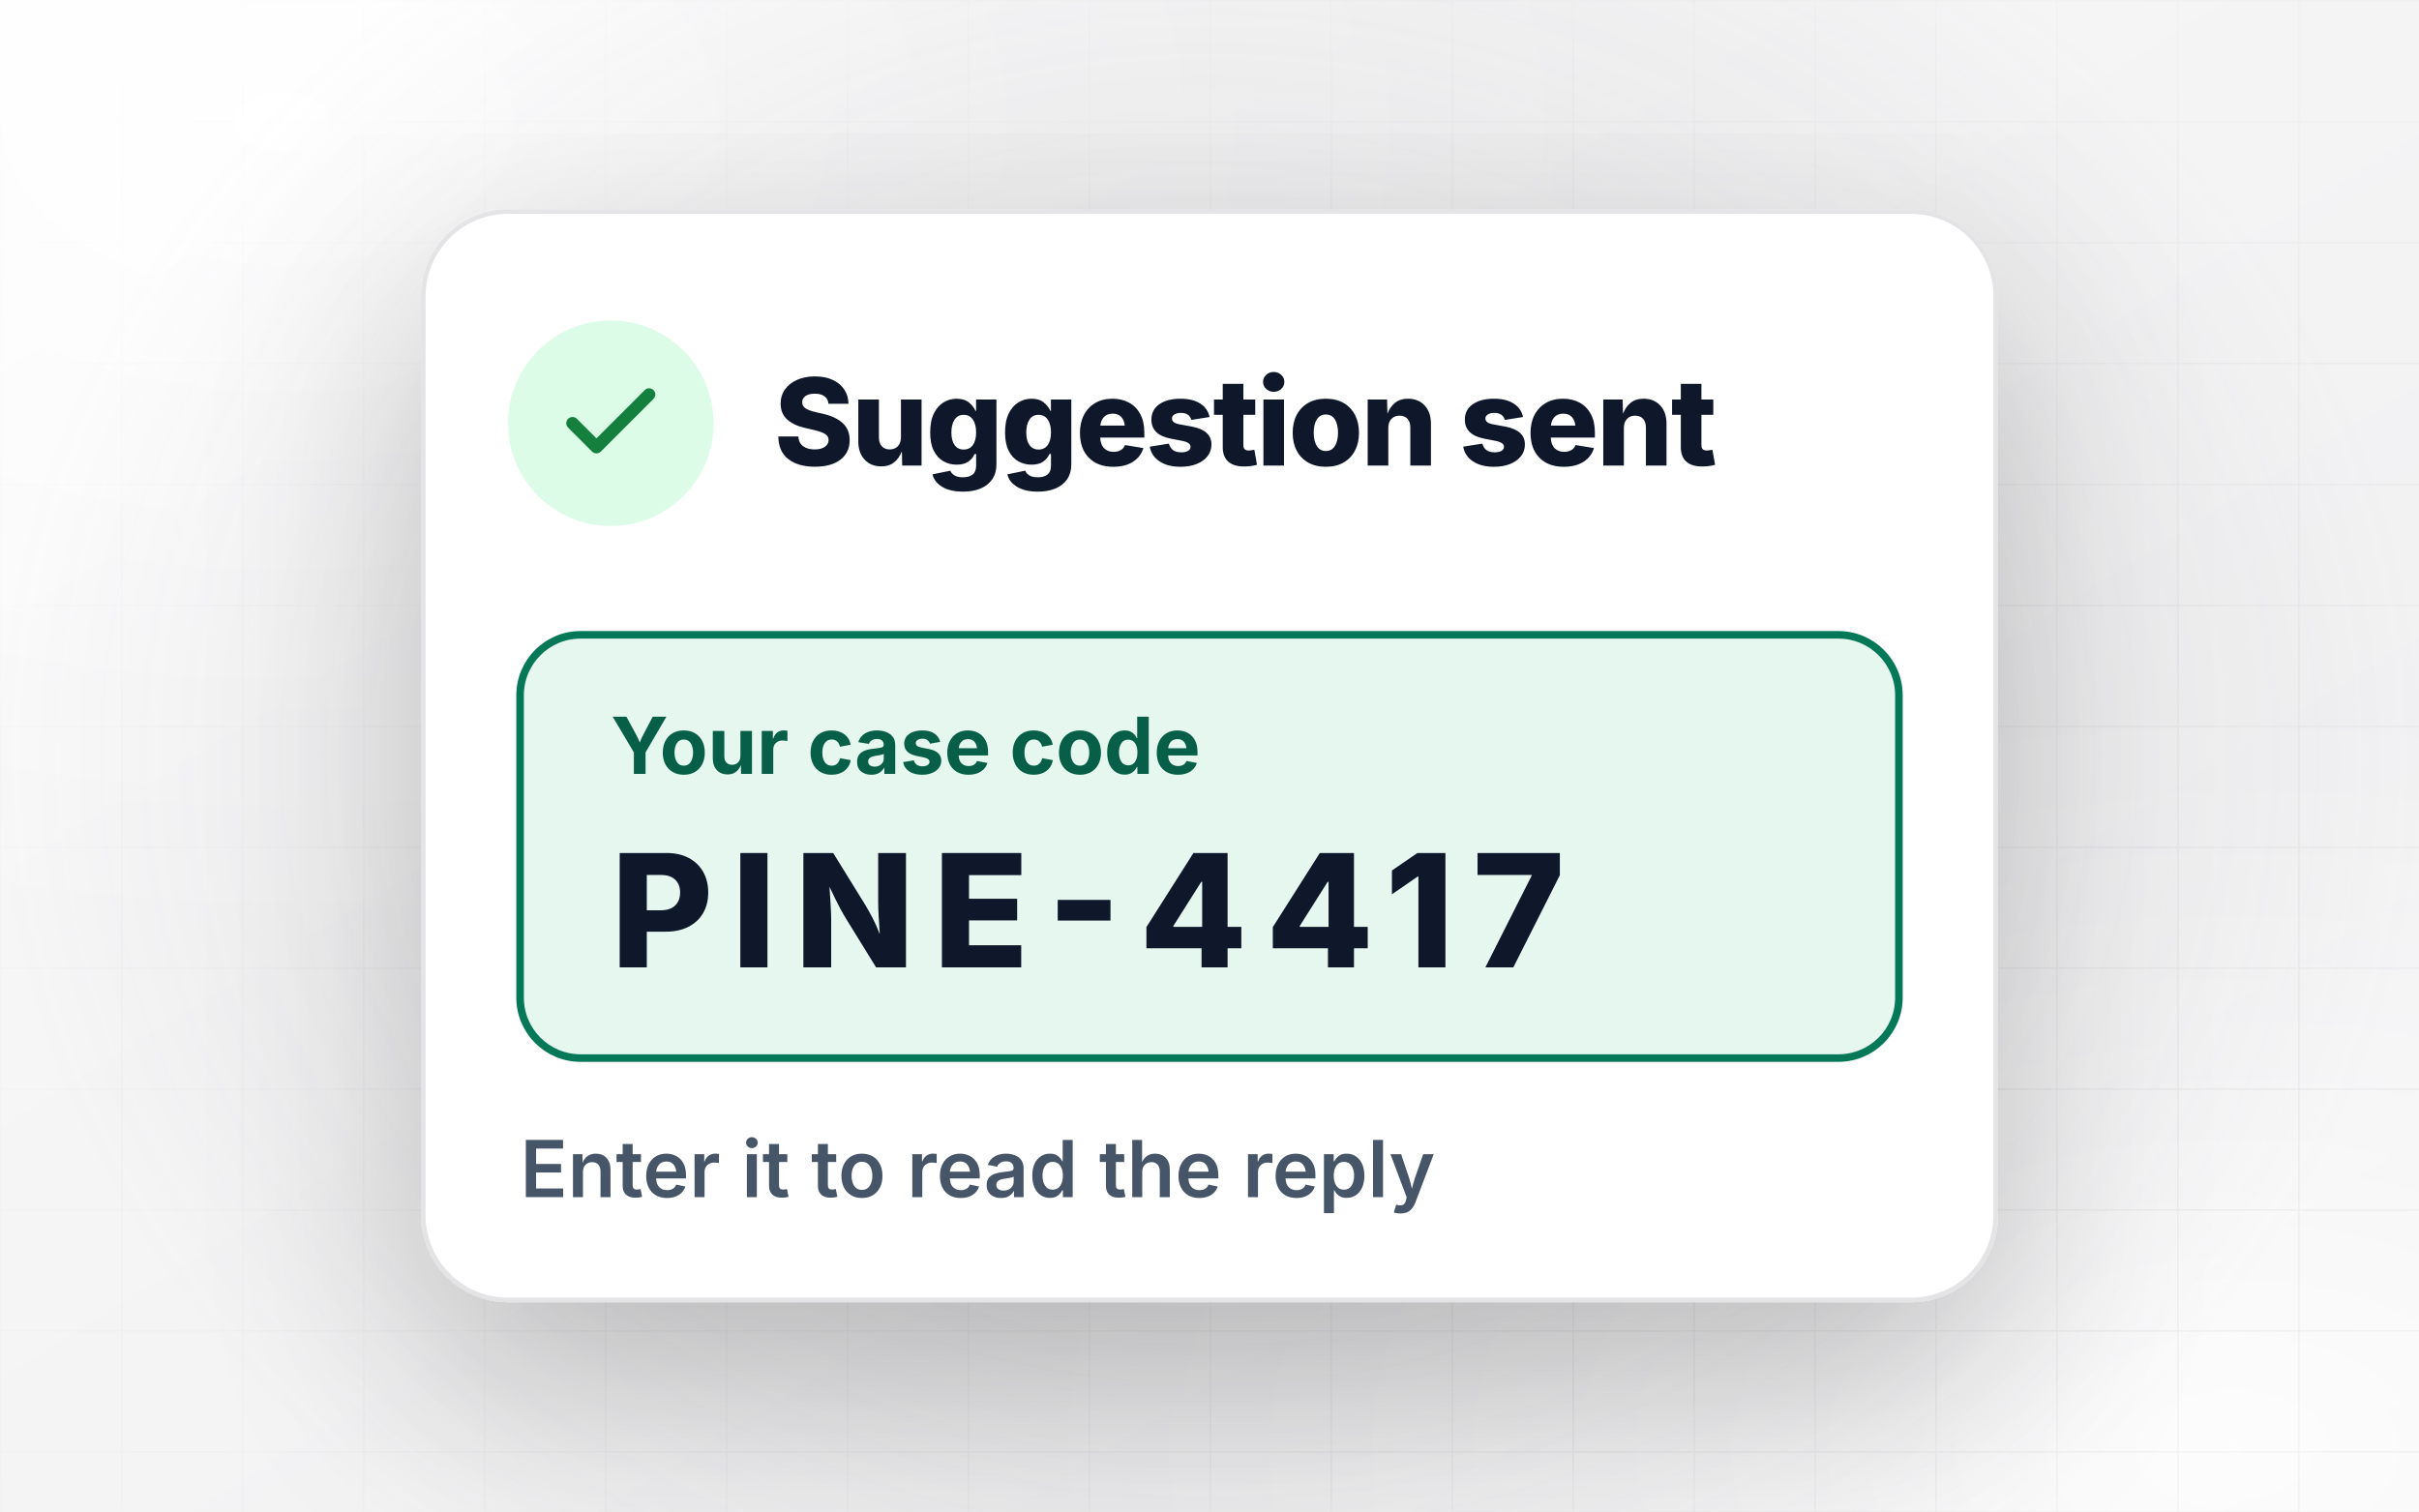
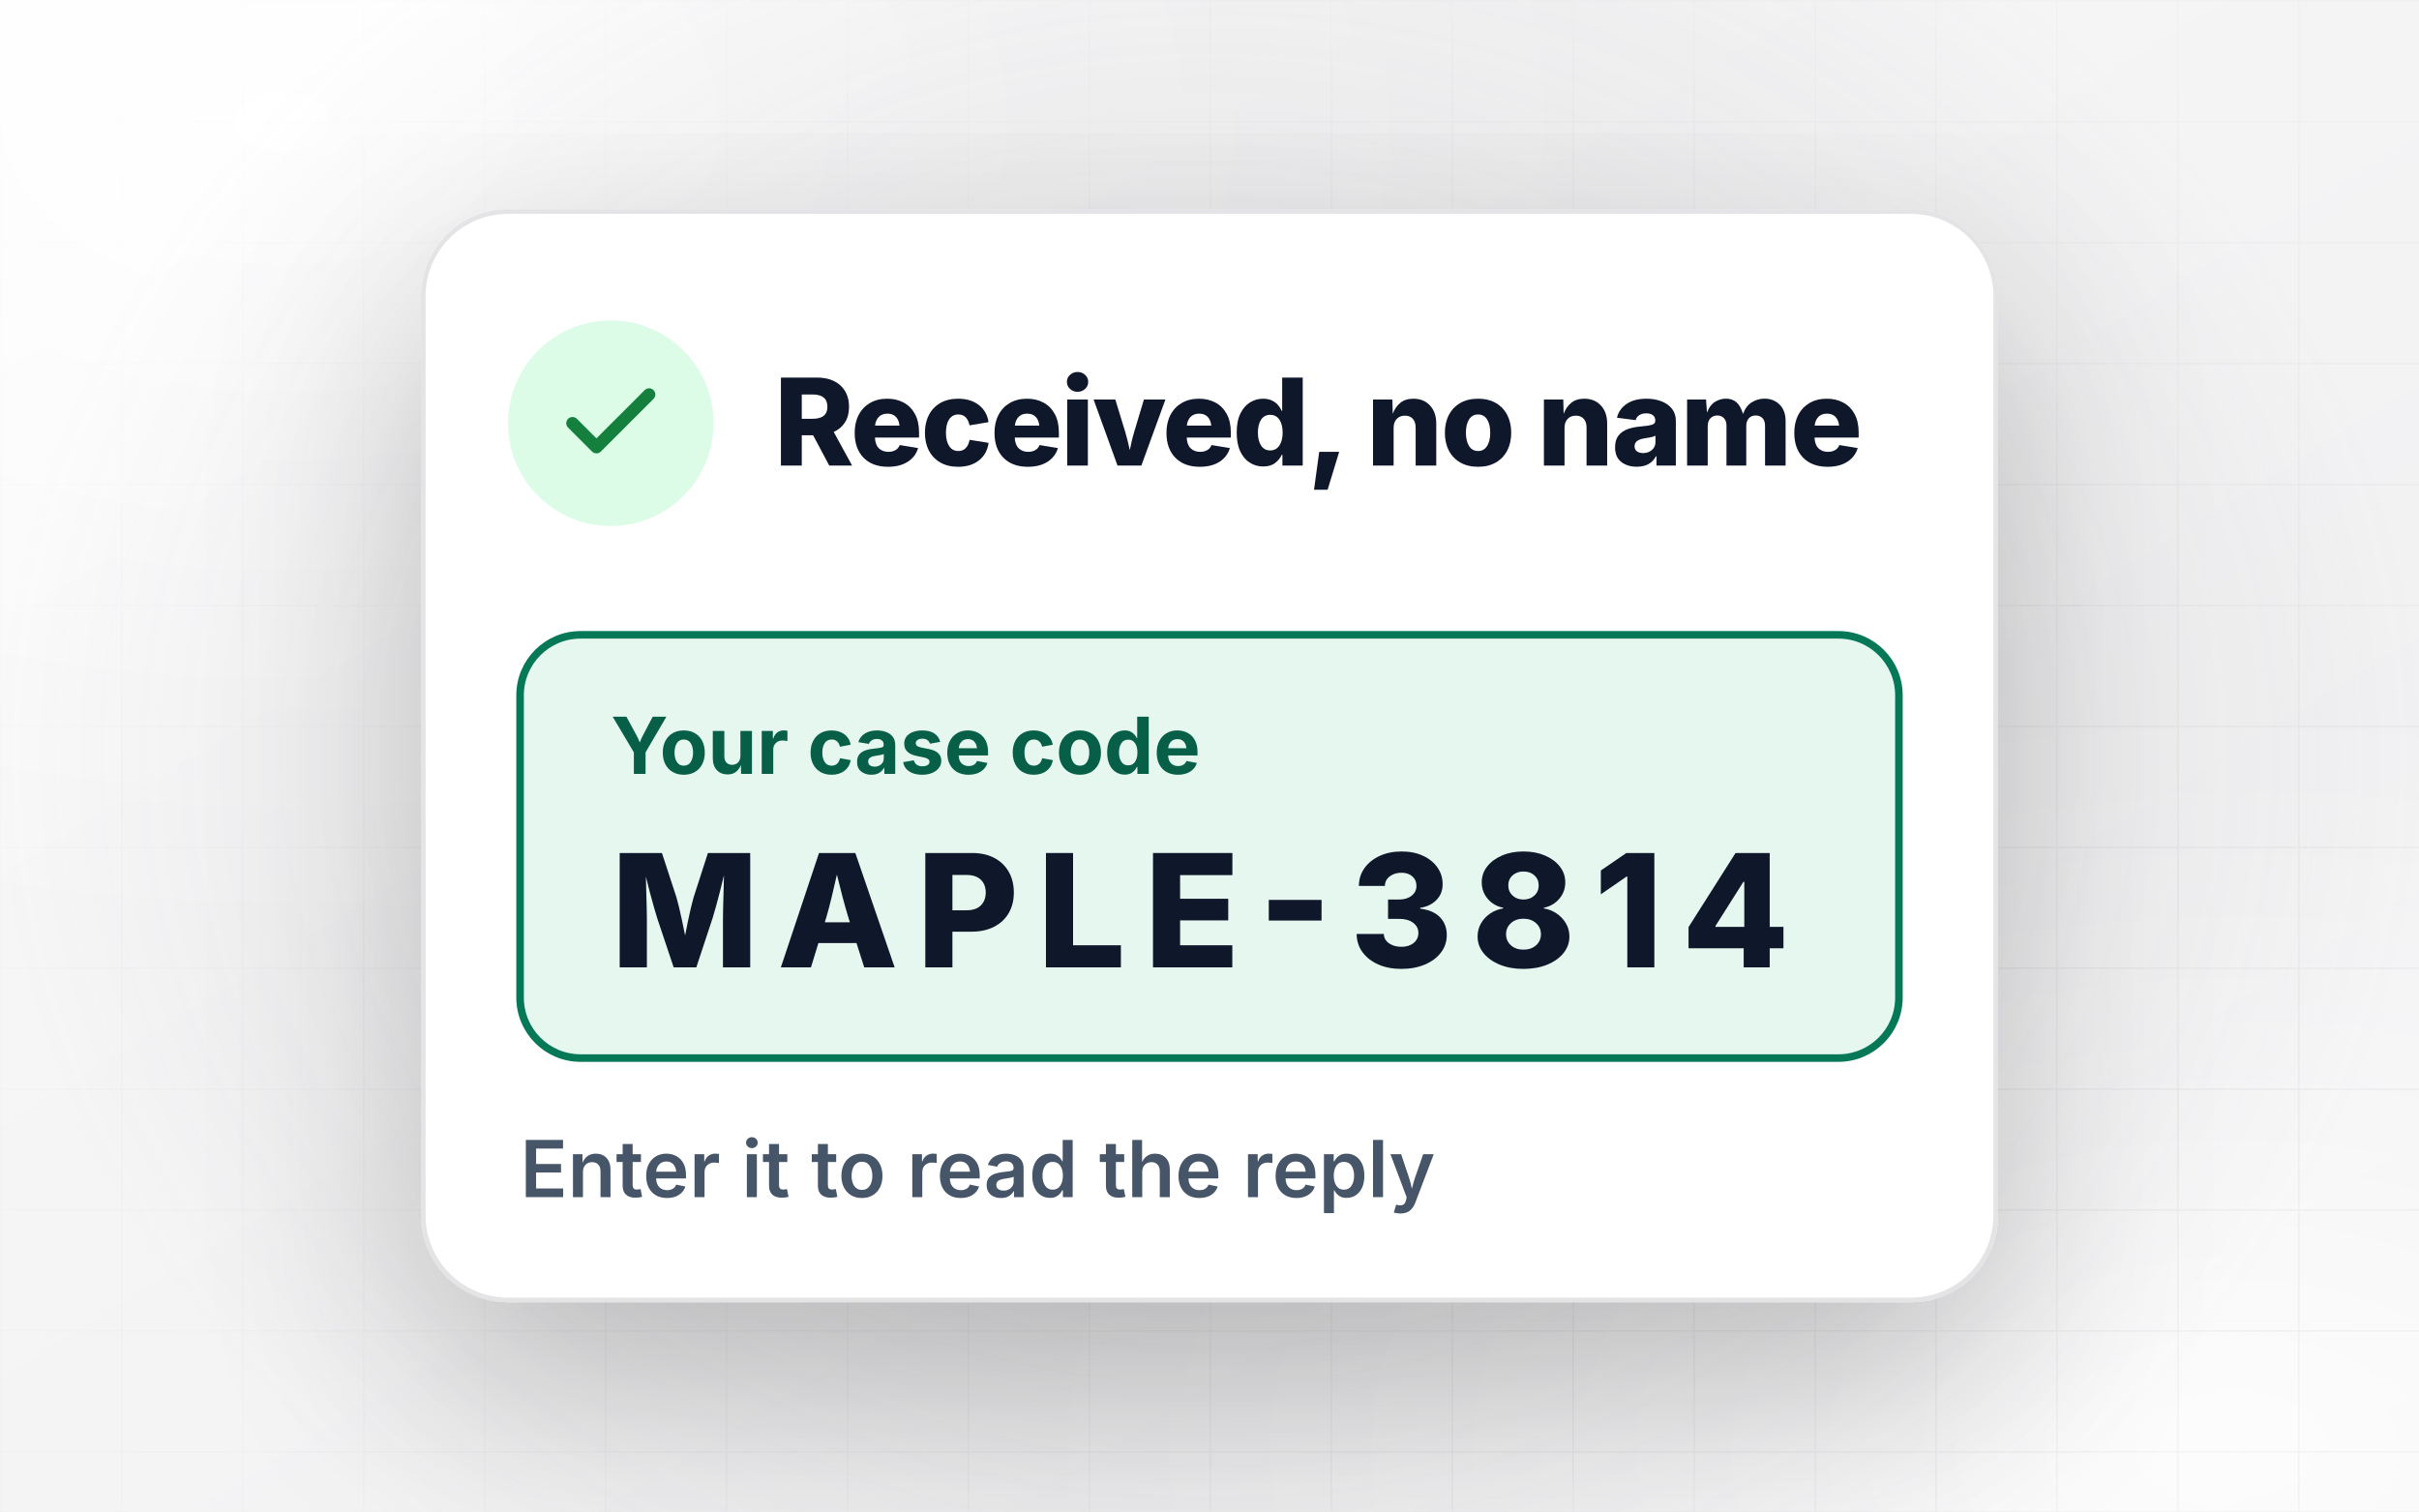
<svg xmlns="http://www.w3.org/2000/svg" xmlns:xlink="http://www.w3.org/1999/xlink" viewBox="0 0 800 500" width="800" height="500" role="img">
  <defs>
    <linearGradient id="bg" x1="0" y1="0" x2="1" y2="1">
      <stop offset="0" stop-color="#FAFAFA" />
      <stop offset="1" stop-color="#EEEEF0" />
    </linearGradient>
    <radialGradient id="glowA" cx="0.12" cy="0.08" r="0.55">
      <stop offset="0" stop-color="#FFFFFF" stop-opacity="0.95" />
      <stop offset="1" stop-color="#FFFFFF" stop-opacity="0" />
    </radialGradient>
    <radialGradient id="glowB" cx="0.92" cy="0.96" r="0.5">
      <stop offset="0" stop-color="#FFFFFF" stop-opacity="0.85" />
      <stop offset="1" stop-color="#FFFFFF" stop-opacity="0" />
    </radialGradient>
    <linearGradient id="gAcc" x1="0" y1="0" x2="1" y2="1">
      <stop offset="0" stop-color="#047857" />
      <stop offset="1" stop-color="#0F766E" />
    </linearGradient>
    <linearGradient id="gStroke" x1="0" y1="0" x2="1" y2="0">
      <stop offset="0" stop-color="#6EE7B7" />
      <stop offset="1" stop-color="#5EEAD4" />
    </linearGradient>
    <pattern id="grid" width="40" height="40" patternUnits="userSpaceOnUse">
      <path d="M40 0H0V40" fill="none" stroke="#52525B" stroke-opacity="0.07" stroke-width="1" />
    </pattern>
    <radialGradient id="fade" cx="0.5" cy="0.45" r="0.65">
      <stop offset="0" stop-color="#fff" stop-opacity="1" />
      <stop offset="1" stop-color="#fff" stop-opacity="0" />
    </radialGradient>
    <mask id="gridMask">
      <rect width="1200" height="800" fill="url(#fade)" />
    </mask>
    <filter id="e1" x="-10%" y="-10%" width="120%" height="140%">
      <feDropShadow dx="0" dy="1" stdDeviation="1.2" flood-color="#0F172A" flood-opacity="0.07" />
      <feDropShadow dx="0" dy="12" stdDeviation="18" flood-color="#18181B" flood-opacity="0.08" />
    </filter>
    <filter id="e2" x="-15%" y="-15%" width="130%" height="160%">
      <feDropShadow dx="0" dy="2" stdDeviation="3" flood-color="#0F172A" flood-opacity="0.10" />
      <feDropShadow dx="0" dy="28" stdDeviation="34" flood-color="#18181B" flood-opacity="0.20" />
    </filter>
    <radialGradient id="spot" cx="0.5" cy="0.5" r="0.5">
      <stop offset="0" stop-color="#71717A" stop-opacity="0.24" />
      <stop offset="1" stop-color="#71717A" stop-opacity="0" />
    </radialGradient>
-     <path id="g800_S" d="M691 -20Q411 -20 243.5 107.0Q76 234 72 492H411Q417 383 491.5 328.0Q566 273 687 273Q797 273 860.0 317.5Q923 362 923 433Q923 497 863.5 534.5Q804 572 682 600L524 637Q331 681 221.0 781.0Q111 881 111 1049Q111 1187 185.5 1290.5Q260 1394 391.0 1452.0Q522 1510 691 1510Q864 1510 991.0 1451.5Q1118 1393 1188.0 1288.5Q1258 1184 1260 1046H921Q914 1127 855.0 1172.0Q796 1217 690 1217Q584 1217 530.0 1176.0Q476 1135 476 1073Q476 1004 536.0 966.5Q596 929 696 907L825 877Q1041 829 1160.5 720.0Q1280 611 1280 432Q1280 220 1124.0 100.0Q968 -20 691 -20Z" />
-     <path id="g800_u" d="M503 -14Q327 -14 221.0 101.0Q115 216 115 406V1118H464V474Q464 380 512.5 326.5Q561 273 646 273Q732 273 784.5 327.5Q837 382 837 480V1118H1186V0H858L853 242Q808 125 723.0 55.5Q638 -14 503 -14Z" />
-     <path id="g800_g" d="M630 -442Q411 -442 276.0 -361.0Q141 -280 111 -149L414 -87Q429 -132 481.5 -165.5Q534 -199 628 -199Q735 -199 792.5 -151.0Q850 -103 850 -3V195H823Q792 119 718.5 67.0Q645 15 520 15Q397 15 295.5 72.5Q194 130 133.0 250.5Q72 371 72 559Q72 755 134.5 882.0Q197 1009 299.0 1070.5Q401 1132 519 1132Q652 1132 729.5 1067.0Q807 1002 839 926H849V1118H1194V25Q1194 -129 1122.5 -233.0Q1051 -337 924.0 -389.5Q797 -442 630 -442ZM639 271Q739 271 794.5 347.5Q850 424 850 560Q850 698 795.0 778.5Q740 859 639 859Q538 859 484.5 777.0Q431 695 431 560Q431 425 485.0 348.0Q539 271 639 271Z" />
+     <path id="g800_R" d="M116 0V1490H726Q978 1490 1123.5 1356.5Q1269 1223 1269 995Q1269 841 1201.5 733.0Q1134 625 1010 569L1321 0H934L661 513H469V0ZM469 792H652Q903 792 903 995Q903 1204 651 1204H469Z" />
    <path id="g800_e" d="M636 -21Q373 -21 222.5 132.5Q72 286 72 555Q72 727 139.5 857.0Q207 987 331.0 1059.5Q455 1132 623 1132Q780 1132 901.5 1066.5Q1023 1001 1092.5 873.5Q1162 746 1162 562V474H415Q420 353 481.5 292.5Q543 232 642 232Q712 232 763.0 261.5Q814 291 835 347L1146 296Q1104 151 971.5 65.0Q839 -21 636 -21ZM417 677H831Q821 772 769.0 825.5Q717 879 626 879Q534 879 480.5 824.5Q427 770 417 677Z" />
-     <path id="g800_s" d="M586 -21Q371 -21 232.5 69.5Q94 160 65 320L389 371Q410 298 460.0 261.0Q510 224 599 224Q672 224 714.0 249.5Q756 275 756 317Q756 390 619 417L424 455Q93 518 93 777Q93 944 226.5 1038.0Q360 1132 585 1132Q795 1132 922.0 1049.0Q1049 966 1078 822L770 773Q736 892 591 892Q528 892 484.5 866.5Q441 841 441 798Q441 764 468.0 738.5Q495 713 567 699L781 659Q1110 597 1110 357Q1110 242 1042.5 157.0Q975 72 857.0 25.5Q739 -21 586 -21Z" />
-     <path id="g800_t" d="M718 1118V859H517V342Q517 255 606 255Q624 255 656.5 259.5Q689 264 703 267L748 13Q689 -4 634.0 -10.0Q579 -16 530 -16Q352 -16 260.0 67.5Q168 151 168 311V859H20V1118H168V1384H517V1118Z" />
+     <path id="g800_c" d="M634 -21Q459 -21 333.0 51.5Q207 124 139.5 253.5Q72 383 72 555Q72 727 139.5 857.0Q207 987 333.0 1059.5Q459 1132 634 1132Q848 1132 985.5 1025.0Q1123 918 1149 735L827 681Q810 769 762.5 817.0Q715 865 638 865Q538 865 483.0 783.5Q428 702 428 557Q428 413 483.0 329.5Q538 246 638 246Q715 246 763.5 296.0Q812 346 828 436L1150 384Q1124 196 987.0 87.5Q850 -21 634 -21Z" />
    <path id="g800_i" d="M115 0V1118H464V0ZM289 1249Q215 1249 162.0 1298.0Q109 1347 109 1417Q109 1487 162.0 1536.0Q215 1585 289 1585Q364 1585 417.0 1536.0Q470 1487 470 1417Q470 1347 417.0 1298.0Q364 1249 289 1249Z" />
+     <path id="g800_v" d="M427 0 22 1118H390L557 571Q580 496 598.5 419.0Q617 342 635 261Q651 342 669.0 418.5Q687 495 710 571L874 1118H1238L831 0Z" />
+     <path id="g800_d" d="M520 -16Q396 -16 294.0 48.5Q192 113 132.0 240.5Q72 368 72 558Q72 754 134.5 881.0Q197 1008 298.5 1070.0Q400 1132 517 1132Q606 1132 669.0 1101.5Q732 1071 772.5 1023.5Q813 976 834 926H842V1490H1190V0H846V181H834Q801 105 724.5 44.5Q648 -16 520 -16ZM639 256Q738 256 794.0 338.5Q850 421 850 558Q850 697 794.5 778.0Q739 859 639 859Q538 859 484.5 776.5Q431 694 431 558Q431 422 484.5 339.0Q538 256 639 256Z" />
+     <path id="g800_comma" d="M116 -410 204 232H542L346 -410Z" />
+     <path id="g800_n" d="M464 638V0H115V1118H443L449 877Q493 993 578.0 1062.5Q663 1132 799 1132Q974 1132 1080.0 1017.0Q1186 902 1186 712V0H837V644Q837 738 789.0 791.5Q741 845 655 845Q570 845 517.0 790.5Q464 736 464 638Z" />
    <path id="g800_o" d="M634 -21Q459 -21 333.0 51.5Q207 124 139.5 253.5Q72 383 72 555Q72 727 139.5 857.0Q207 987 333.0 1059.5Q459 1132 634 1132Q809 1132 934.5 1059.5Q1060 987 1127.5 857.0Q1195 727 1195 555Q1195 383 1127.5 253.5Q1060 124 934.5 51.5Q809 -21 634 -21ZM634 246Q734 246 787.0 331.5Q840 417 840 557Q840 697 787.0 781.0Q734 865 634 865Q534 865 481.0 781.0Q428 697 428 557Q428 417 481.0 331.5Q534 246 634 246Z" />
-     <path id="g800_n" d="M464 638V0H115V1118H443L449 877Q493 993 578.0 1062.5Q663 1132 799 1132Q974 1132 1080.0 1017.0Q1186 902 1186 712V0H837V644Q837 738 789.0 791.5Q741 845 655 845Q570 845 517.0 790.5Q464 736 464 638Z" />
+     <path id="g800_a" d="M428 -20Q267 -20 163.5 62.0Q60 144 60 310Q60 434 117.0 507.0Q174 580 268.5 615.0Q363 650 476 660Q618 672 679.5 689.5Q741 707 741 759V763Q741 821 700.5 852.5Q660 884 589 884Q516 884 469.0 853.0Q422 822 408 769L92 810Q125 953 253.5 1042.5Q382 1132 592 1132Q731 1132 843.5 1089.0Q956 1046 1022.5 962.5Q1089 879 1089 759V0H761V157H752Q659 -20 428 -20ZM534 211Q622 211 683.0 263.0Q744 315 744 398V505Q714 489 657.0 478.0Q600 467 551 459Q390 435 390 326Q390 270 430.5 240.5Q471 211 534 211Z" />
+     <path id="g800_m" d="M115 0V1118H436L452 896Q498 1022 585.5 1077.5Q673 1133 774 1133Q880 1133 950.5 1072.0Q1021 1011 1062 874Q1113 1012 1212.5 1072.5Q1312 1133 1425 1133Q1582 1133 1682.5 1032.0Q1783 931 1783 754V0H1435V675Q1435 760 1390.5 804.0Q1346 848 1277 848Q1203 848 1160.0 799.5Q1117 751 1117 671V0H782V680Q782 757 738.5 802.5Q695 848 626 848Q555 848 509.5 800.0Q464 752 464 664V0Z" />
    <path id="g700_Y" d="M601 0V560L49 1490H406L658 1026Q686 975 709.5 925.5Q733 876 755 818Q776 877 798.5 926.5Q821 976 848 1026L1092 1490H1448L905 560V0Z" />
    <path id="g700_o" d="M628 -22Q460 -22 337.0 50.5Q214 123 147.5 252.5Q81 382 81 554Q81 727 147.5 857.0Q214 987 337.0 1059.5Q460 1132 628 1132Q796 1132 919.0 1059.5Q1042 987 1108.5 857.0Q1175 727 1175 554Q1175 382 1108.5 252.5Q1042 123 919.0 50.5Q796 -22 628 -22ZM628 214Q748 214 809.0 311.0Q870 408 870 555Q870 703 809.0 799.5Q748 896 628 896Q508 896 447.5 799.5Q387 703 387 555Q387 408 447.5 311.0Q508 214 628 214Z" />
    <path id="g700_u" d="M513 -14Q339 -14 233.5 98.0Q128 210 128 407V1118H428V459Q428 355 482.0 296.0Q536 237 630 237Q726 237 786.5 298.5Q847 360 847 471V1118H1148V0H864L860 232Q813 113 726.5 49.5Q640 -14 513 -14Z" />
    <path id="g700_r" d="M128 0V1118H418V923H430Q461 1026 533.5 1079.5Q606 1133 700 1133Q751 1133 797 1123V855Q777 861 738.5 865.5Q700 870 667 870Q563 870 495.5 805.0Q428 740 428 636V0Z" />
    <path id="g700_c" d="M628 -22Q459 -22 336.5 50.5Q214 123 147.5 252.5Q81 382 81 554Q81 727 147.5 857.0Q214 987 336.5 1059.5Q459 1132 628 1132Q827 1132 960.0 1032.5Q1093 933 1125 760L846 708Q827 795 772.5 845.5Q718 896 631 896Q511 896 449.0 801.5Q387 707 387 555Q387 405 449.0 309.5Q511 214 631 214Q718 214 774.0 266.5Q830 319 848 409L1127 358Q1095 181 962.0 79.5Q829 -22 628 -22Z" />
    <path id="g700_a" d="M440 -22Q280 -22 174.0 62.5Q68 147 68 313Q68 438 128.0 509.0Q188 580 284.0 613.0Q380 646 490 656Q634 670 697.5 685.5Q761 701 761 756V761Q761 832 715.5 871.0Q670 910 586 910Q499 910 446.0 872.5Q393 835 375 781L100 827Q143 972 271.5 1052.0Q400 1132 587 1132Q707 1132 815.5 1094.0Q924 1056 992.5 972.5Q1061 889 1061 753V0H777V155H767Q726 77 645.0 27.5Q564 -22 440 -22ZM525 189Q630 189 696.5 250.0Q763 311 763 400V521Q745 508 704.5 498.5Q664 489 619.0 481.5Q574 474 541 470Q458 458 407.0 423.0Q356 388 356 321Q356 256 403.5 222.5Q451 189 525 189Z" />
    <path id="g700_s" d="M572 -22Q370 -22 238.5 64.0Q107 150 78 306L357 354Q400 198 581 198Q667 198 716.5 230.5Q766 263 766 313Q766 398 622 428L429 468Q107 534 107 785Q107 946 236.0 1039.0Q365 1132 577 1132Q776 1132 894.0 1051.0Q1012 970 1043 834L777 787Q759 844 711.0 880.5Q663 917 581 917Q507 917 457.0 885.5Q407 854 407 804Q407 762 439.5 732.5Q472 703 551 687L752 647Q1072 582 1072 345Q1072 235 1008.0 152.5Q944 70 831.0 24.0Q718 -22 572 -22Z" />
    <path id="g700_e" d="M633 -22Q462 -22 338.0 48.0Q214 118 147.5 247.0Q81 376 81 553Q81 726 147.5 856.0Q214 986 334.5 1059.0Q455 1132 618 1132Q764 1132 883.0 1070.0Q1002 1008 1072.5 882.0Q1143 756 1143 565V481H378Q383 344 454.0 274.0Q525 204 638 204Q717 204 773.5 237.5Q830 271 854 336L1126 285Q1085 146 956.5 62.0Q828 -22 633 -22ZM380 669H854Q843 778 784.0 842.0Q725 906 621 906Q513 906 451.0 839.5Q389 773 380 669Z" />
    <path id="g700_d" d="M537 -19Q408 -19 305.0 47.5Q202 114 141.5 242.5Q81 371 81 557Q81 748 143.0 876.0Q205 1004 308.0 1068.0Q411 1132 535 1132Q630 1132 693.0 1100.0Q756 1068 794.5 1021.0Q833 974 853 930H863V1490H1163V0H868V179H853Q832 134 793.0 88.5Q754 43 691.0 12.0Q628 -19 537 -19ZM629 222Q743 222 806.0 314.0Q869 406 869 558Q869 710 806.5 801.0Q744 892 629 892Q511 892 450.0 798.5Q389 705 389 558Q389 410 450.5 316.0Q512 222 629 222Z" />
+     <path id="g800_M" d="M116 0V1490H666L856 910Q871 859 890.5 777.0Q910 695 930.0 600.0Q950 505 968 416Q985 505 1004.5 599.5Q1024 694 1043.5 776.5Q1063 859 1078 910L1265 1490H1816V0H1461V642Q1461 699 1463.5 791.5Q1466 884 1469.0 992.0Q1472 1100 1474 1200Q1449 1094 1421.5 987.0Q1394 880 1369.0 789.5Q1344 699 1326 642L1114 0H819L604 642Q587 697 562.0 784.0Q537 871 509.5 974.5Q482 1078 457 1183Q459 1085 462.0 981.0Q465 877 467.5 787.5Q470 698 470 642V0Z" />
+     <path id="g800_A" d="M47 0 544 1490H1017L1529 0H1133L1032 317H536L439 0ZM619 587H946L926 651Q887 779 850.0 919.0Q813 1059 777 1209Q743 1058 709.5 918.0Q676 778 639 651Z" />
    <path id="g800_P" d="M116 0V1490H726Q894 1490 1016.0 1425.0Q1138 1360 1203.5 1244.0Q1269 1128 1269 975Q1269 821 1202.0 706.5Q1135 592 1011.0 528.5Q887 465 716 465H469V0ZM469 744H652Q776 744 839.5 807.5Q903 871 903 975Q903 1080 839.0 1142.0Q775 1204 651 1204H469Z" />
-     <path id="g800_I" d="M469 1490V0H116V1490Z" />
-     <path id="g800_N" d="M116 0V1490H504L920 817Q970 734 1017.0 644.0Q1064 554 1111 432Q1103 544 1096.5 661.0Q1090 778 1090 856V1490H1452V0H1063L682 617Q638 689 602.5 754.0Q567 819 532.5 890.0Q498 961 456 1050Q465 918 471.5 802.5Q478 687 478 617V0Z" />
+     <path id="g800_L" d="M116 0V1490H469V288H1092V0Z" />
    <path id="g800_E" d="M116 0V1490H1150V1202H469V894H1096V612H469V288H1149V0Z" />
    <path id="g800_hyphen_case" d="M826 879V610H139V879Z" />
+     <path id="g800_three" d="M669 -20Q500 -20 369.5 38.0Q239 96 164.0 198.5Q89 301 88 435H442Q444 360 509.0 314.0Q574 268 672 268Q769 268 830.5 318.0Q892 368 892 449Q892 530 824.0 581.0Q756 632 642 632H497V884H642Q741 884 804.0 933.5Q867 983 867 1062Q867 1138 813.0 1185.5Q759 1233 673 1233Q582 1233 519.5 1186.0Q457 1139 456 1061H117Q118 1193 190.5 1294.0Q263 1395 388.5 1452.5Q514 1510 674 1510Q832 1510 952.5 1454.0Q1073 1398 1140.5 1301.5Q1208 1205 1208 1084Q1208 959 1126.5 877.0Q1045 795 916 776V765Q1087 744 1174.5 652.0Q1262 560 1262 422Q1262 293 1186.5 193.5Q1111 94 977.0 37.0Q843 -20 669 -20Z" />
+     <path id="g800_eight" d="M679 -20Q506 -20 371.5 35.0Q237 90 159.5 185.5Q82 281 82 402Q82 495 126.0 572.5Q170 650 245.5 701.5Q321 753 415 768V777Q292 801 214.0 893.0Q136 985 136 1108Q136 1224 207.0 1314.5Q278 1405 400.5 1457.5Q523 1510 679 1510Q836 1510 959.0 1457.5Q1082 1405 1153.0 1314.0Q1224 1223 1224 1108Q1224 984 1145.0 892.5Q1066 801 945 777V768Q1037 753 1112.5 701.5Q1188 650 1233.0 572.5Q1278 495 1278 402Q1278 281 1200.5 185.5Q1123 90 988.0 35.0Q853 -20 679 -20ZM679 231Q780 231 843.5 287.5Q907 344 907 432Q907 520 842.5 577.0Q778 634 679 634Q581 634 517.0 577.0Q453 520 453 432Q453 344 516.0 287.5Q579 231 679 231ZM679 884Q766 884 822.0 936.0Q878 988 878 1068Q878 1148 822.5 1198.5Q767 1249 679 1249Q593 1249 537.5 1198.5Q482 1148 482 1068Q482 988 537.5 936.0Q593 884 679 884Z" />
+     <path id="g800_one" d="M788 1490V0H436V1183H426L91 952V1262L423 1490Z" />
    <path id="g800_four" d="M93 249V525L705 1490H1150V528H1329V249H1150V0H811V249ZM819 528V1114H807L444 540V528Z" />
-     <path id="g800_one" d="M788 1490V0H436V1183H426L91 952V1262L423 1490Z" />
-     <path id="g800_seven" d="M168 0 771 1195V1204H66V1490H1138V1201L532 0Z" />
    <path id="g600_E" d="M150 0V1490H1118V1265H417V863H1066V641H417V225H1122V0Z" />
    <path id="g600_n" d="M398 655V0H138V1118H384L387 895Q487 1132 733 1132Q906 1132 1010.5 1022.0Q1115 912 1115 711V0H855V671Q855 783 797.0 847.0Q739 911 637 911Q533 911 465.5 844.0Q398 777 398 655Z" />
    <path id="g600_t" d="M655 1118V914H439V315Q439 254 464.5 225.5Q490 197 550 197Q568 197 597.0 201.5Q626 206 645 210L686 9Q643 -4 598.0 -9.5Q553 -15 512 -15Q351 -15 265.0 65.0Q179 145 179 293V914H20V1118H179V1384H439V1118Z" />
    <path id="g600_e" d="M632 -23Q463 -23 341.5 48.0Q220 119 154.5 248.0Q89 377 89 552Q89 724 153.5 854.5Q218 985 336.5 1058.5Q455 1132 615 1132Q751 1132 867.5 1072.5Q984 1013 1055.0 888.5Q1126 764 1126 568V486H348Q353 337 431.5 259.0Q510 181 635 181Q721 181 782.5 218.0Q844 255 870 326L1109 277Q1069 142 943.5 59.5Q818 -23 632 -23ZM349 663H873Q861 783 796.5 855.5Q732 928 616 928Q497 928 427.5 851.5Q358 775 349 663Z" />
    <path id="g600_r" d="M138 0V1118H390V931H402Q432 1028 507.0 1080.5Q582 1133 678 1133Q728 1133 773 1126V887Q757 891 721.0 895.5Q685 900 650 900Q541 900 469.5 832.5Q398 765 398 658V0Z" />
    <path id="g600_i" d="M138 0V1118H398V0ZM268 1276Q206 1276 161.5 1317.5Q117 1359 117 1419Q117 1478 161.5 1519.5Q206 1561 268 1561Q331 1561 375.5 1519.5Q420 1478 420 1419Q420 1359 375.5 1317.5Q331 1276 268 1276Z" />
    <path id="g600_o" d="M623 -23Q460 -23 340.0 49.5Q220 122 154.5 251.5Q89 381 89 553Q89 727 154.5 857.5Q220 988 340.0 1060.0Q460 1132 623 1132Q786 1132 906.0 1060.0Q1026 988 1092.0 857.5Q1158 727 1158 553Q1158 381 1092.0 251.5Q1026 122 906.0 49.5Q786 -23 623 -23ZM623 188Q714 188 774.0 237.0Q834 286 864.0 369.0Q894 452 894 554Q894 657 864.0 740.0Q834 823 774.0 872.0Q714 921 623 921Q533 921 473.0 872.0Q413 823 383.5 740.0Q354 657 354 554Q354 452 383.5 369.0Q413 286 473.0 237.0Q533 188 623 188Z" />
    <path id="g600_a" d="M450 -23Q344 -23 259.0 15.5Q174 54 125.0 129.0Q76 204 76 314Q76 440 137.5 509.5Q199 579 296.5 610.5Q394 642 502 653Q648 669 713.0 682.5Q778 696 778 754V759Q778 841 728.0 886.5Q678 932 583 932Q485 932 427.0 889.0Q369 846 349 791L108 840Q157 988 285.5 1060.0Q414 1132 582 1132Q661 1132 741.5 1113.5Q822 1095 889.0 1051.5Q956 1008 997.0 933.5Q1038 859 1038 747V0H789V154H779Q742 82 661.0 29.5Q580 -23 450 -23ZM517 170Q637 170 708.5 239.0Q780 308 780 401V533Q762 519 716.0 508.5Q670 498 618.5 490.5Q567 483 533 478Q445 466 386.5 430.0Q328 394 328 317Q328 245 381.0 207.5Q434 170 517 170Z" />
    <path id="g600_d" d="M550 -20Q418 -20 313.5 47.5Q209 115 149.0 244.0Q89 373 89 557Q89 743 150.0 871.5Q211 1000 315.5 1066.0Q420 1132 549 1132Q649 1132 712.5 1098.5Q776 1065 813.0 1018.5Q850 972 870 933H881V1490H1141V0H886V177H870Q849 137 811.0 91.0Q773 45 709.5 12.5Q646 -20 550 -20ZM621 194Q748 194 817.0 294.5Q886 395 886 558Q886 721 817.5 819.5Q749 918 621 918Q489 918 422.0 816.0Q355 714 355 558Q355 401 422.5 297.5Q490 194 621 194Z" />
    <path id="g600_h" d="M398 655V0H138V1490H394V911Q496 1132 733 1132Q906 1132 1011.0 1022.0Q1116 912 1116 711V0H855V671Q855 783 797.0 847.0Q739 911 637 911Q533 911 465.5 844.0Q398 777 398 655Z" />
    <path id="g600_p" d="M138 -418V1118H392V933H409Q428 972 465.0 1018.5Q502 1065 566.0 1098.5Q630 1132 729 1132Q858 1132 962.5 1066.0Q1067 1000 1128.5 871.5Q1190 743 1190 557Q1190 373 1129.5 244.0Q1069 115 965.0 47.5Q861 -20 728 -20Q632 -20 568.5 12.5Q505 45 467.0 91.0Q429 137 409 177H398V-418ZM658 194Q788 194 855.5 297.5Q923 401 923 558Q923 714 856.5 816.0Q790 918 658 918Q529 918 461.0 819.5Q393 721 393 558Q393 395 462.0 294.5Q531 194 658 194Z" />
    <path id="g600_l" d="M398 1490V0H138V1490Z" />
    <path id="g600_y" d="M127 -399 188 -196 219 -204Q307 -228 366.0 -199.5Q425 -171 445 -75L461 -4L39 1118H317L521 510Q545 437 563.0 364.5Q581 292 597 219Q616 293 635.5 365.5Q655 438 680 510L891 1118H1166L686 -144Q635 -278 544.0 -352.0Q453 -426 301 -426Q246 -426 199.5 -418.0Q153 -410 127 -399Z" />
  </defs>
  <style>
.pulse{transform-box:fill-box;transform-origin:center;animation:pulse 2.4s cubic-bezier(.2,.7,.3,1) infinite}
@keyframes pulse{0%{transform:scale(1);opacity:.30}75%{transform:scale(2.1);opacity:0}100%{transform:scale(2.1);opacity:0}}
.caret{animation:blink 1.1s steps(1) infinite}
@keyframes blink{0%,55%{opacity:1}56%,100%{opacity:0}}
.press{transform-box:fill-box;transform-origin:0 0;animation:press 3.2s ease-in-out infinite}
@keyframes press{0%,58%,100%{transform:translate(0,0) scale(1)}66%{transform:translate(1.5px,2px) scale(.9)}74%{transform:translate(0,0) scale(1)}}
.ripple{transform-box:fill-box;transform-origin:center;opacity:0;animation:ripple 3.2s ease-out infinite}
@keyframes ripple{0%,62%{opacity:0;transform:scale(.4)}68%{opacity:.5}100%{opacity:0;transform:scale(2.4)}}
.sweep{animation:sweep 4.8s cubic-bezier(.45,0,.2,1) infinite}
@keyframes sweep{0%{transform:translateY(-470px);opacity:0}8%{opacity:1}72%{transform:translateY(0);opacity:1}100%{transform:translateY(0);opacity:1}}
.ring{transform-box:fill-box;transform-origin:50% 12%;animation:ring 4s ease-in-out infinite}
@keyframes ring{0%,70%,100%{transform:rotate(0)}74%{transform:rotate(14deg)}78%{transform:rotate(-12deg)}82%{transform:rotate(8deg)}86%{transform:rotate(-4deg)}90%{transform:rotate(0)}}
.glow{animation:glow 2.6s ease-in-out infinite}
@keyframes glow{0%,100%{opacity:1}50%{opacity:.45}}
.float{animation:float 6s ease-in-out infinite}
@keyframes float{0%,100%{transform:translateY(0)}50%{transform:translateY(-6px)}}
@media (prefers-reduced-motion: reduce){*{animation:none!important}}
</style>
  <rect width="800" height="500" fill="url(#bg)" />
  <rect width="800" height="500" fill="url(#glowA)" />
  <rect width="800" height="500" fill="url(#glowB)" />
  <rect width="800" height="500" fill="url(#grid)" mask="url(#gridMask)" />
  <ellipse cx="400.0" cy="250.0" rx="405.6" ry="342.0" fill="url(#spot)" />
  <rect x="140" y="70" width="520" height="360" rx="28" fill="#fff" stroke="#E4E4E7" stroke-width="1.5" filter="url(#e2)" />
  <circle cx="202" cy="140" r="34" fill="#DCFCE7" />
  <g transform="translate(183 121) scale(1.5833)" fill="none" stroke="#15803D" stroke-width="2.6" stroke-linecap="round" stroke-linejoin="round">
    <path d="M20 6 9 17l-5-5" />
  </g>
  <g>
-     <use href="#g800_S" xlink:href="#g800_S" transform="translate(256.00 154.00) scale(0.01953 -0.01953)" fill="#0F172A" />
-     <use href="#g800_u" xlink:href="#g800_u" transform="translate(281.61 154.00) scale(0.01953 -0.01953)" fill="#0F172A" />
-     <use href="#g800_g" xlink:href="#g800_g" transform="translate(306.22 154.00) scale(0.01953 -0.01953)" fill="#0F172A" />
-     <use href="#g800_g" xlink:href="#g800_g" transform="translate(330.98 154.00) scale(0.01953 -0.01953)" fill="#0F172A" />
-     <use href="#g800_e" xlink:href="#g800_e" transform="translate(355.75 154.00) scale(0.01953 -0.01953)" fill="#0F172A" />
-     <use href="#g800_s" xlink:href="#g800_s" transform="translate(378.97 154.00) scale(0.01953 -0.01953)" fill="#0F172A" />
-     <use href="#g800_t" xlink:href="#g800_t" transform="translate(401.10 154.00) scale(0.01953 -0.01953)" fill="#0F172A" />
-     <use href="#g800_i" xlink:href="#g800_i" transform="translate(415.58 154.00) scale(0.01953 -0.01953)" fill="#0F172A" />
-     <use href="#g800_o" xlink:href="#g800_o" transform="translate(426.10 154.00) scale(0.01953 -0.01953)" fill="#0F172A" />
-     <use href="#g800_n" xlink:href="#g800_n" transform="translate(450.07 154.00) scale(0.01953 -0.01953)" fill="#0F172A" />
-     <use href="#g800_s" xlink:href="#g800_s" transform="translate(482.63 154.00) scale(0.01953 -0.01953)" fill="#0F172A" />
-     <use href="#g800_e" xlink:href="#g800_e" transform="translate(504.76 154.00) scale(0.01953 -0.01953)" fill="#0F172A" />
-     <use href="#g800_n" xlink:href="#g800_n" transform="translate(527.98 154.00) scale(0.01953 -0.01953)" fill="#0F172A" />
-     <use href="#g800_t" xlink:href="#g800_t" transform="translate(552.59 154.00) scale(0.01953 -0.01953)" fill="#0F172A" />
+     <use href="#g800_R" xlink:href="#g800_R" transform="translate(256.00 154.00) scale(0.01953 -0.01953)" fill="#0F172A" />
+     <use href="#g800_e" xlink:href="#g800_e" transform="translate(281.25 154.00) scale(0.01953 -0.01953)" fill="#0F172A" />
+     <use href="#g800_c" xlink:href="#g800_c" transform="translate(304.48 154.00) scale(0.01953 -0.01953)" fill="#0F172A" />
+     <use href="#g800_e" xlink:href="#g800_e" transform="translate(327.49 154.00) scale(0.01953 -0.01953)" fill="#0F172A" />
+     <use href="#g800_i" xlink:href="#g800_i" transform="translate(350.71 154.00) scale(0.01953 -0.01953)" fill="#0F172A" />
+     <use href="#g800_v" xlink:href="#g800_v" transform="translate(361.24 154.00) scale(0.01953 -0.01953)" fill="#0F172A" />
+     <use href="#g800_e" xlink:href="#g800_e" transform="translate(384.36 154.00) scale(0.01953 -0.01953)" fill="#0F172A" />
+     <use href="#g800_d" xlink:href="#g800_d" transform="translate(407.59 154.00) scale(0.01953 -0.01953)" fill="#0F172A" />
+     <use href="#g800_comma" xlink:href="#g800_comma" transform="translate(432.30 154.00) scale(0.01953 -0.01953)" fill="#0F172A" />
+     <use href="#g800_n" xlink:href="#g800_n" transform="translate(451.83 154.00) scale(0.01953 -0.01953)" fill="#0F172A" />
+     <use href="#g800_o" xlink:href="#g800_o" transform="translate(476.44 154.00) scale(0.01953 -0.01953)" fill="#0F172A" />
+     <use href="#g800_n" xlink:href="#g800_n" transform="translate(508.35 154.00) scale(0.01953 -0.01953)" fill="#0F172A" />
+     <use href="#g800_a" xlink:href="#g800_a" transform="translate(532.96 154.00) scale(0.01953 -0.01953)" fill="#0F172A" />
+     <use href="#g800_m" xlink:href="#g800_m" transform="translate(555.70 154.00) scale(0.01953 -0.01953)" fill="#0F172A" />
+     <use href="#g800_e" xlink:href="#g800_e" transform="translate(591.99 154.00) scale(0.01953 -0.01953)" fill="#0F172A" />
  </g>
  <rect x="172" y="210" width="456" height="140" rx="20" fill="#E6F7EF" stroke="#047857" stroke-width="2.5" />
  <g>
    <use href="#g700_Y" xlink:href="#g700_Y" transform="translate(202.00 256.00) scale(0.0127 -0.0127)" fill="#065F46" />
    <use href="#g700_o" xlink:href="#g700_o" transform="translate(218.16 256.00) scale(0.0127 -0.0127)" fill="#065F46" />
    <use href="#g700_u" xlink:href="#g700_u" transform="translate(234.11 256.00) scale(0.0127 -0.0127)" fill="#065F46" />
    <use href="#g700_r" xlink:href="#g700_r" transform="translate(250.29 256.00) scale(0.0127 -0.0127)" fill="#065F46" />
    <use href="#g700_c" xlink:href="#g700_c" transform="translate(267.04 256.00) scale(0.0127 -0.0127)" fill="#065F46" />
    <use href="#g700_a" xlink:href="#g700_a" transform="translate(282.59 256.00) scale(0.0127 -0.0127)" fill="#065F46" />
    <use href="#g700_s" xlink:href="#g700_s" transform="translate(297.68 256.00) scale(0.0127 -0.0127)" fill="#065F46" />
    <use href="#g700_e" xlink:href="#g700_e" transform="translate(312.25 256.00) scale(0.0127 -0.0127)" fill="#065F46" />
    <use href="#g700_c" xlink:href="#g700_c" transform="translate(333.89 256.00) scale(0.0127 -0.0127)" fill="#065F46" />
    <use href="#g700_o" xlink:href="#g700_o" transform="translate(349.19 256.00) scale(0.0127 -0.0127)" fill="#065F46" />
    <use href="#g700_d" xlink:href="#g700_d" transform="translate(365.13 256.00) scale(0.0127 -0.0127)" fill="#065F46" />
    <use href="#g700_e" xlink:href="#g700_e" transform="translate(381.52 256.00) scale(0.0127 -0.0127)" fill="#065F46" />
  </g>
  <g>
-     <use href="#g800_P" xlink:href="#g800_P" transform="translate(202.00 320.00) scale(0.02539 -0.02539)" fill="#0F172A" />
-     <use href="#g800_I" xlink:href="#g800_I" transform="translate(241.90 320.00) scale(0.02539 -0.02539)" fill="#0F172A" />
-     <use href="#g800_N" xlink:href="#g800_N" transform="translate(262.75 320.00) scale(0.02539 -0.02539)" fill="#0F172A" />
-     <use href="#g800_E" xlink:href="#g800_E" transform="translate(308.56 320.00) scale(0.02539 -0.02539)" fill="#0F172A" />
-     <use href="#g800_hyphen_case" xlink:href="#g800_hyphen_case" transform="translate(346.28 320.00) scale(0.02539 -0.02539)" fill="#0F172A" />
-     <use href="#g800_four" xlink:href="#g800_four" transform="translate(376.78 320.00) scale(0.02539 -0.02539)" fill="#0F172A" />
-     <use href="#g800_four" xlink:href="#g800_four" transform="translate(418.58 320.00) scale(0.02539 -0.02539)" fill="#0F172A" />
-     <use href="#g800_one" xlink:href="#g800_one" transform="translate(458.02 320.00) scale(0.02539 -0.02539)" fill="#0F172A" />
-     <use href="#g800_seven" xlink:href="#g800_seven" transform="translate(486.97 320.00) scale(0.02539 -0.02539)" fill="#0F172A" />
+     <use href="#g800_M" xlink:href="#g800_M" transform="translate(202.00 320.00) scale(0.02539 -0.02539)" fill="#0F172A" />
+     <use href="#g800_A" xlink:href="#g800_A" transform="translate(257.05 320.00) scale(0.02539 -0.02539)" fill="#0F172A" />
+     <use href="#g800_P" xlink:href="#g800_P" transform="translate(303.07 320.00) scale(0.02539 -0.02539)" fill="#0F172A" />
+     <use href="#g800_L" xlink:href="#g800_L" transform="translate(342.97 320.00) scale(0.02539 -0.02539)" fill="#0F172A" />
+     <use href="#g800_E" xlink:href="#g800_E" transform="translate(378.37 320.00) scale(0.02539 -0.02539)" fill="#0F172A" />
+     <use href="#g800_hyphen_case" xlink:href="#g800_hyphen_case" transform="translate(416.08 320.00) scale(0.02539 -0.02539)" fill="#0F172A" />
+     <use href="#g800_three" xlink:href="#g800_three" transform="translate(446.43 320.00) scale(0.02539 -0.02539)" fill="#0F172A" />
+     <use href="#g800_eight" xlink:href="#g800_eight" transform="translate(486.58 320.00) scale(0.02539 -0.02539)" fill="#0F172A" />
+     <use href="#g800_one" xlink:href="#g800_one" transform="translate(527.11 320.00) scale(0.02539 -0.02539)" fill="#0F172A" />
+     <use href="#g800_four" xlink:href="#g800_four" transform="translate(556.07 320.00) scale(0.02539 -0.02539)" fill="#0F172A" />
  </g>
  <g>
    <use href="#g600_E" xlink:href="#g600_E" transform="translate(172.00 396.00) scale(0.0127 -0.0127)" fill="#475569" />
    <use href="#g600_n" xlink:href="#g600_n" transform="translate(187.74 396.00) scale(0.0127 -0.0127)" fill="#475569" />
    <use href="#g600_t" xlink:href="#g600_t" transform="translate(203.65 396.00) scale(0.0127 -0.0127)" fill="#475569" />
    <use href="#g600_e" xlink:href="#g600_e" transform="translate(212.57 396.00) scale(0.0127 -0.0127)" fill="#475569" />
    <use href="#g600_r" xlink:href="#g600_r" transform="translate(227.95 396.00) scale(0.0127 -0.0127)" fill="#475569" />
    <use href="#g600_i" xlink:href="#g600_i" transform="translate(245.25 396.00) scale(0.0127 -0.0127)" fill="#475569" />
    <use href="#g600_t" xlink:href="#g600_t" transform="translate(252.06 396.00) scale(0.0127 -0.0127)" fill="#475569" />
    <use href="#g600_t" xlink:href="#g600_t" transform="translate(268.22 396.00) scale(0.0127 -0.0127)" fill="#475569" />
    <use href="#g600_o" xlink:href="#g600_o" transform="translate(277.14 396.00) scale(0.0127 -0.0127)" fill="#475569" />
    <use href="#g600_r" xlink:href="#g600_r" transform="translate(299.96 396.00) scale(0.0127 -0.0127)" fill="#475569" />
    <use href="#g600_e" xlink:href="#g600_e" transform="translate(309.71 396.00) scale(0.0127 -0.0127)" fill="#475569" />
    <use href="#g600_a" xlink:href="#g600_a" transform="translate(325.33 396.00) scale(0.0127 -0.0127)" fill="#475569" />
    <use href="#g600_d" xlink:href="#g600_d" transform="translate(340.26 396.00) scale(0.0127 -0.0127)" fill="#475569" />
    <use href="#g600_t" xlink:href="#g600_t" transform="translate(363.47 396.00) scale(0.0127 -0.0127)" fill="#475569" />
    <use href="#g600_h" xlink:href="#g600_h" transform="translate(372.70 396.00) scale(0.0127 -0.0127)" fill="#475569" />
    <use href="#g600_e" xlink:href="#g600_e" transform="translate(388.62 396.00) scale(0.0127 -0.0127)" fill="#475569" />
    <use href="#g600_r" xlink:href="#g600_r" transform="translate(410.98 396.00) scale(0.0127 -0.0127)" fill="#475569" />
    <use href="#g600_e" xlink:href="#g600_e" transform="translate(420.73 396.00) scale(0.0127 -0.0127)" fill="#475569" />
    <use href="#g600_p" xlink:href="#g600_p" transform="translate(436.10 396.00) scale(0.0127 -0.0127)" fill="#475569" />
    <use href="#g600_l" xlink:href="#g600_l" transform="translate(452.33 396.00) scale(0.0127 -0.0127)" fill="#475569" />
    <use href="#g600_y" xlink:href="#g600_y" transform="translate(459.35 396.00) scale(0.0127 -0.0127)" fill="#475569" />
  </g>
</svg>
